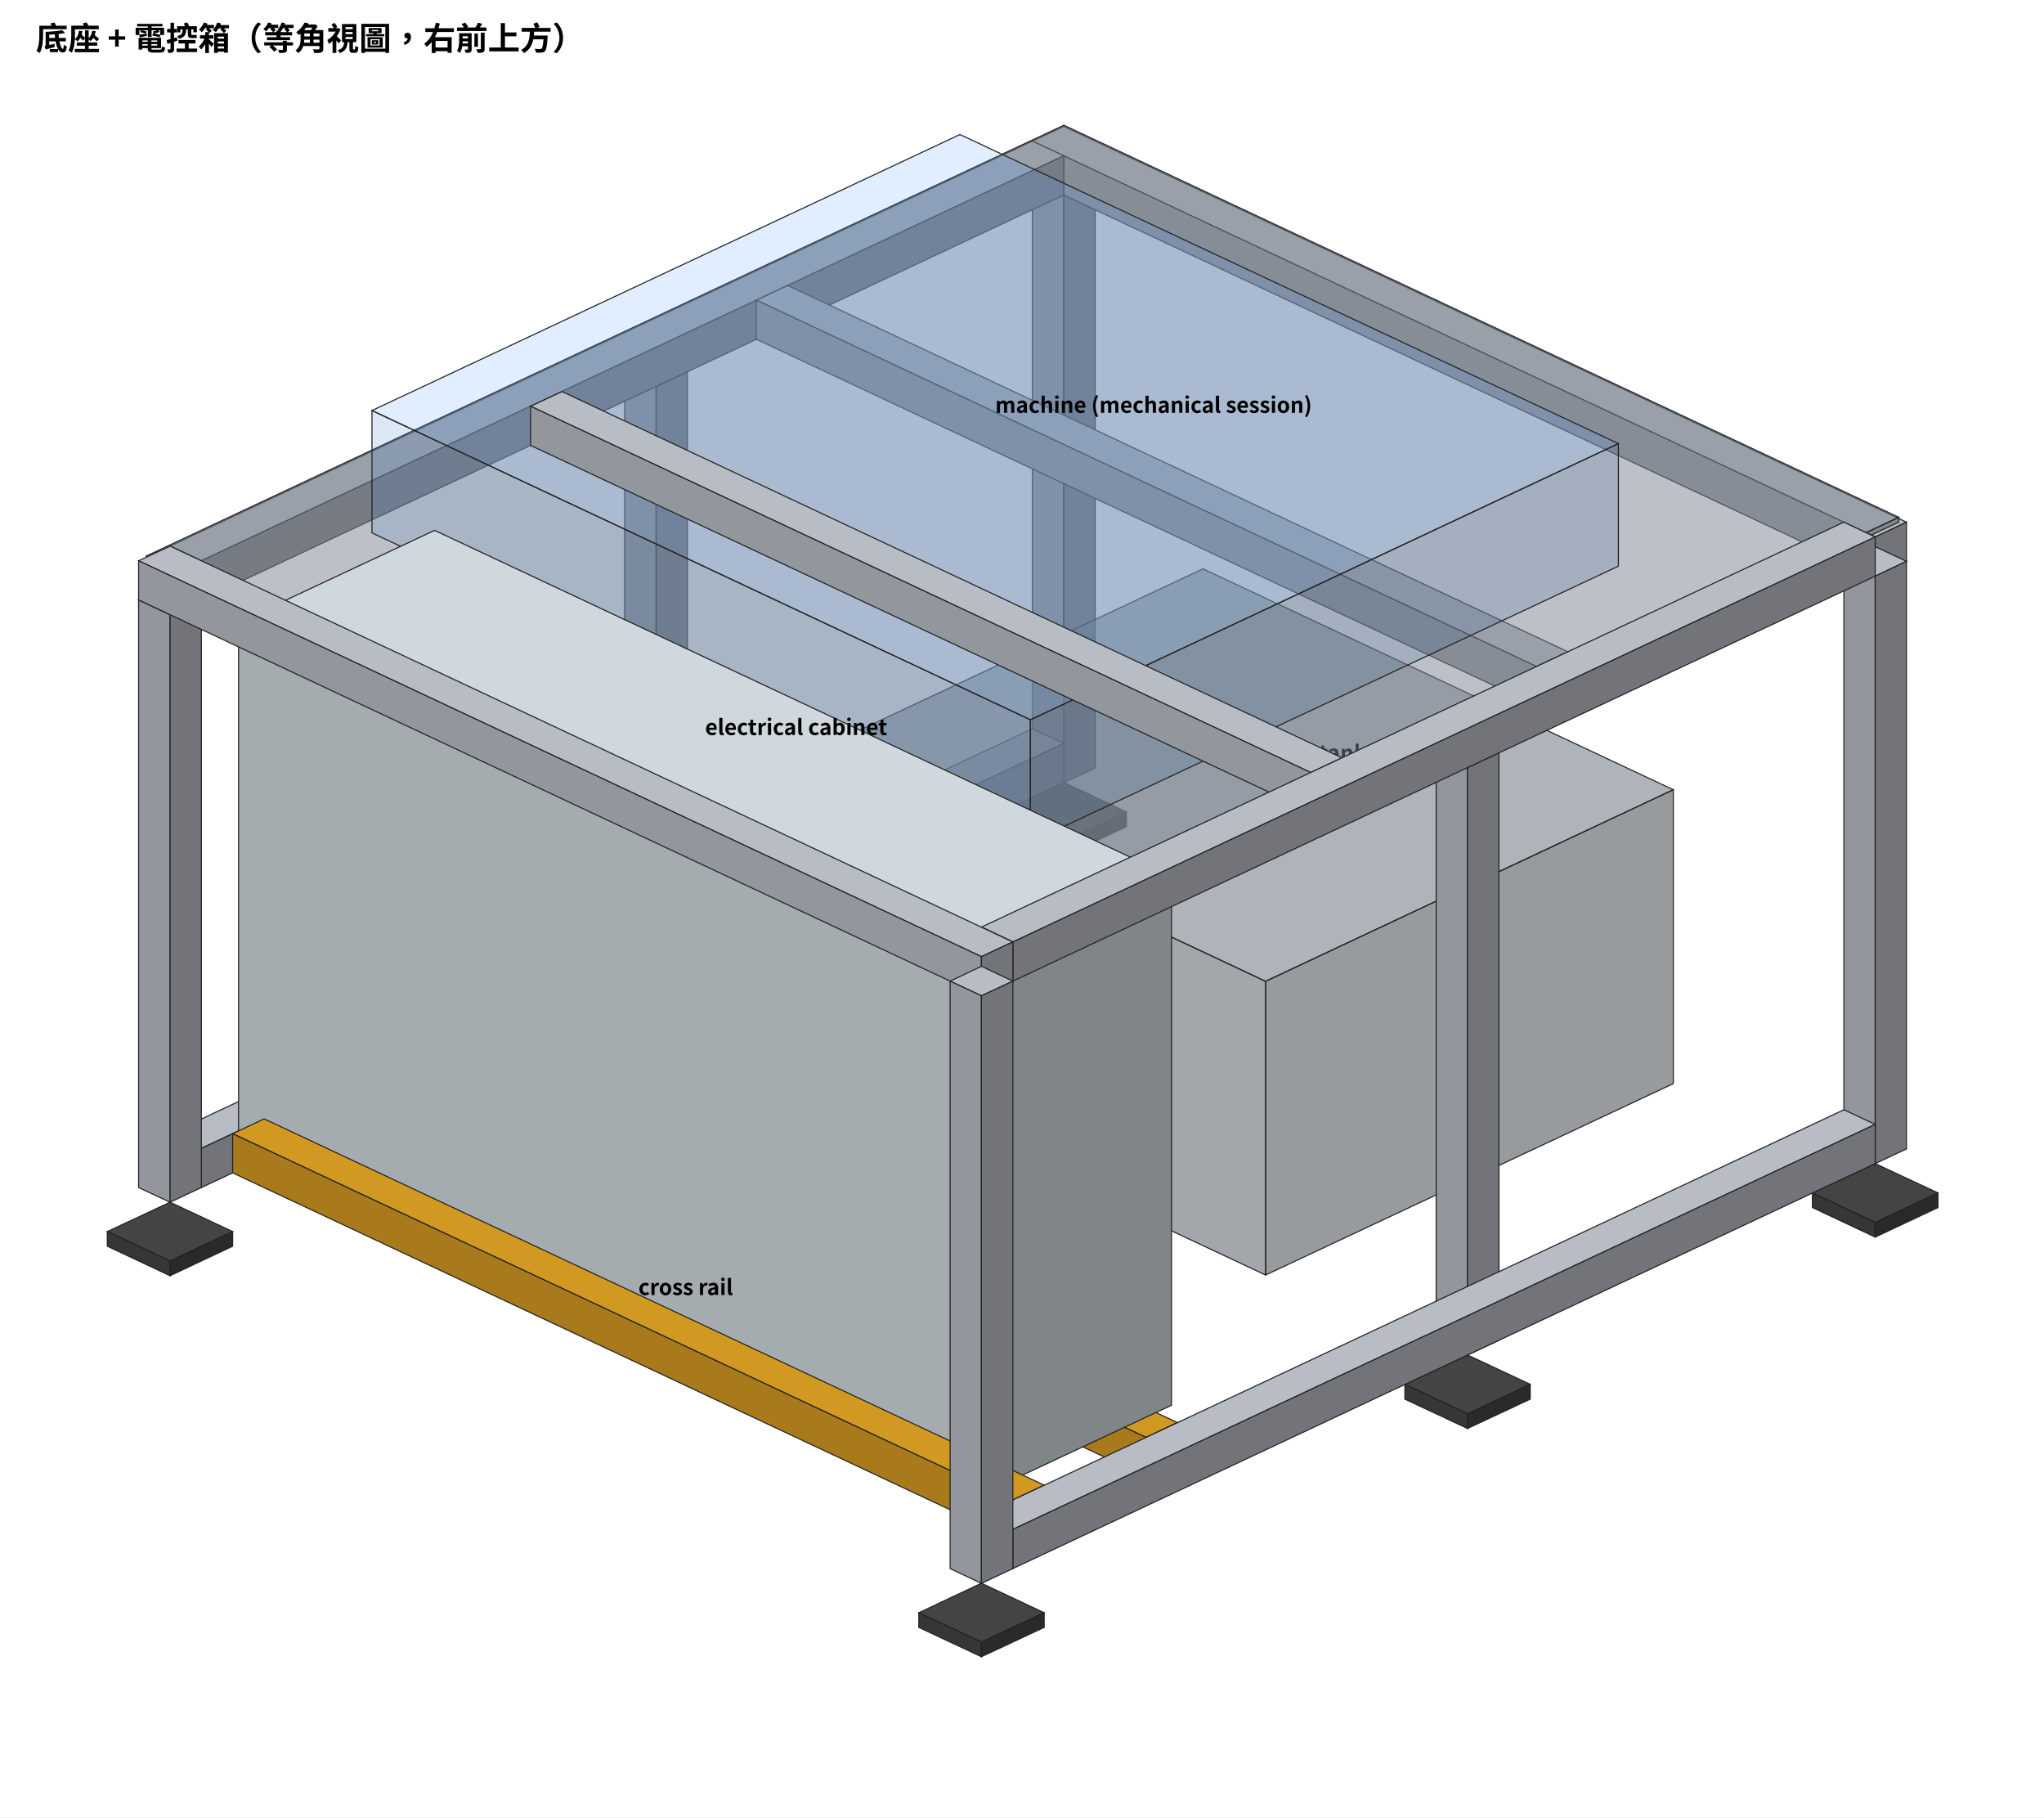
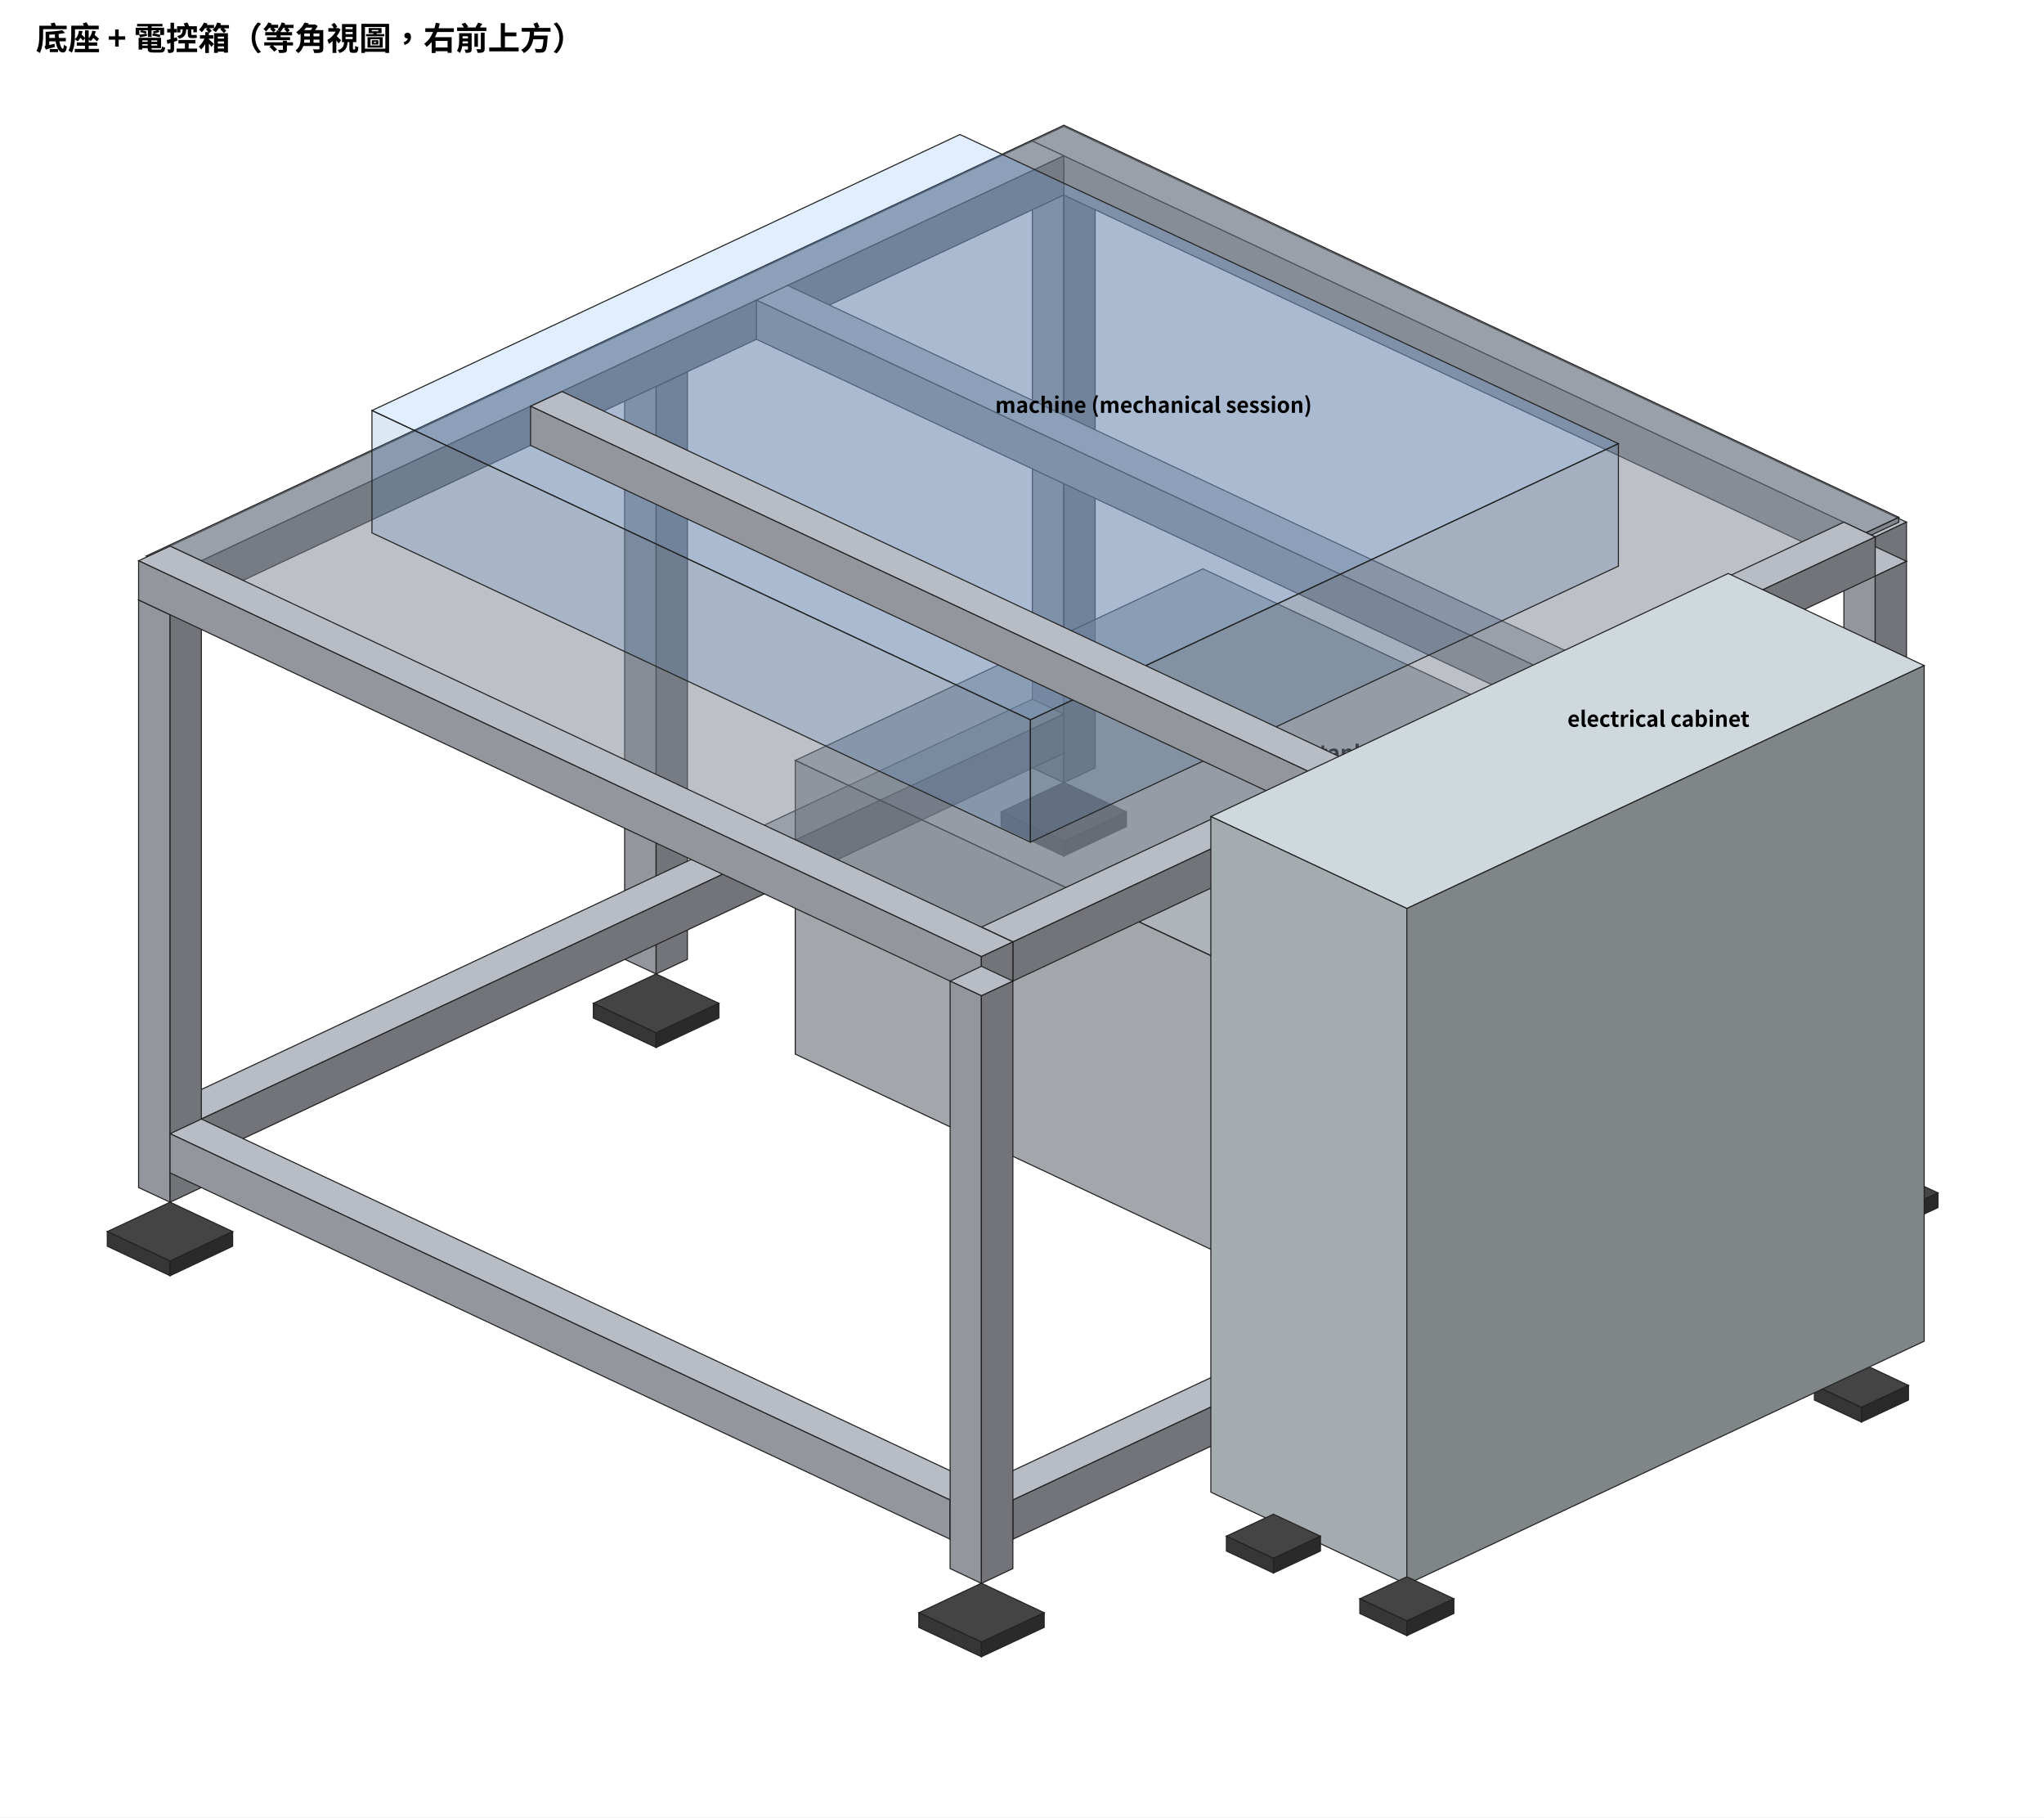
<svg xmlns="http://www.w3.org/2000/svg" width="1143" height="1016" viewBox="0 0 1143 1016" font-family="Noto Sans CJK TC, sans-serif">
  <rect width="100%" height="100%" fill="#fff" />
  <text x="20" y="28" font-size="18" font-weight="bold">底座 + 電控箱（等角視圖，右前上方）</text>
  <polygon points="559.8,453.9 594.9,470.4 629.9,453.9 594.9,437.4" fill="#444444" fill-opacity="1.00" stroke="#222" stroke-width="0.6" />
  <polygon points="559.8,462.1 594.9,478.6 594.9,470.4 559.8,453.9" fill="#363636" fill-opacity="1.00" stroke="#222" stroke-width="0.6" />
  <polygon points="594.9,478.6 629.9,462.1 629.9,453.9 594.9,470.4" fill="#2a2a2a" fill-opacity="1.00" stroke="#222" stroke-width="0.6" />
  <polygon points="577.3,100.8 594.9,109.0 612.4,100.8 594.9,92.6" fill="#b8bcc4" fill-opacity="1.00" stroke="#222" stroke-width="0.6" />
  <polygon points="577.3,429.3 594.9,437.5 594.9,109.0 577.3,100.8" fill="#93969c" fill-opacity="1.00" stroke="#222" stroke-width="0.6" />
  <polygon points="594.9,437.5 612.4,429.3 612.4,100.8 594.9,109.0" fill="#727479" fill-opacity="1.00" stroke="#222" stroke-width="0.6" />
  <polygon points="331.8,560.9 366.9,577.4 402.0,560.9 366.9,544.5" fill="#444444" fill-opacity="1.00" stroke="#222" stroke-width="0.6" />
  <polygon points="331.8,569.1 366.9,585.6 366.9,577.4 331.8,560.9" fill="#363636" fill-opacity="1.00" stroke="#222" stroke-width="0.6" />
  <polygon points="366.9,585.6 402.0,569.1 402.0,560.9 366.9,577.4" fill="#2a2a2a" fill-opacity="1.00" stroke="#222" stroke-width="0.6" />
  <polygon points="349.3,207.8 366.9,216.1 384.4,207.8 366.9,199.6" fill="#b8bcc4" fill-opacity="1.00" stroke="#222" stroke-width="0.6" />
  <polygon points="349.3,536.3 366.9,544.5 366.9,216.1 349.3,207.8" fill="#93969c" fill-opacity="1.00" stroke="#222" stroke-width="0.6" />
  <polygon points="366.9,544.5 384.4,536.3 384.4,207.8 366.9,216.1" fill="#727479" fill-opacity="1.00" stroke="#222" stroke-width="0.6" />
  <polygon points="577.3,78.9 1048.6,300.2 1066.1,291.9 594.9,70.7" fill="#b8bcc4" fill-opacity="1.00" stroke="#222" stroke-width="0.6" />
  <polygon points="577.3,100.8 1048.6,322.1 1048.6,300.2 577.3,78.9" fill="#93969c" fill-opacity="1.00" stroke="#222" stroke-width="0.6" />
  <polygon points="1048.6,322.1 1066.1,313.8 1066.1,291.9 1048.6,300.2" fill="#727479" fill-opacity="1.00" stroke="#222" stroke-width="0.6" />
-   <polygon points="95.1,633.8 112.6,642.0 594.9,415.6 577.3,407.4" fill="#b8bcc4" fill-opacity="1.00" stroke="#222" stroke-width="0.6" />
-   <polygon points="95.1,655.7 112.6,663.9 112.6,642.0 95.1,633.8" fill="#93969c" fill-opacity="1.00" stroke="#222" stroke-width="0.6" />
-   <polygon points="112.6,663.9 594.9,437.5 594.9,415.6 112.6,642.0" fill="#727479" fill-opacity="1.00" stroke="#222" stroke-width="0.6" />
+   <polygon points="95.1,617.3 112.6,625.6 594.9,399.2 577.3,390.9" fill="#b8bcc4" fill-opacity="1.00" stroke="#222" stroke-width="0.6" />
+   <polygon points="95.1,639.2 112.6,647.5 112.6,625.6 95.1,617.3" fill="#93969c" fill-opacity="1.00" stroke="#222" stroke-width="0.6" />
+   <polygon points="112.6,647.5 594.9,421.1 594.9,399.2 112.6,625.6" fill="#727479" fill-opacity="1.00" stroke="#222" stroke-width="0.6" />
  <polygon points="95.1,305.3 112.6,313.5 594.9,87.1 577.3,78.9" fill="#b8bcc4" fill-opacity="1.00" stroke="#222" stroke-width="0.6" />
  <polygon points="95.1,327.2 112.6,335.4 112.6,313.5 95.1,305.3" fill="#93969c" fill-opacity="1.00" stroke="#222" stroke-width="0.6" />
  <polygon points="112.6,335.4 594.9,109.0 594.9,87.1 112.6,313.5" fill="#727479" fill-opacity="1.00" stroke="#222" stroke-width="0.6" />
  <polygon points="444.7,425.1 707.7,548.6 935.7,441.5 672.7,318.0" fill="#6e7681" fill-opacity="0.55" stroke="#222" stroke-width="0.6" />
  <polygon points="444.7,589.3 707.7,712.8 707.7,548.6 444.7,425.1" fill="#585e67" fill-opacity="0.55" stroke="#222" stroke-width="0.6" />
  <polygon points="707.7,712.8 935.7,605.8 935.7,441.5 707.7,548.6" fill="#44494f" fill-opacity="0.55" stroke="#222" stroke-width="0.6" />
  <text x="690.2" y="425.3" font-size="12" font-weight="bold" fill="#000">coolant tank</text>
  <polygon points="423.0,167.8 859.2,372.6 876.8,364.4 440.5,159.6" fill="#b8bcc4" fill-opacity="1.00" stroke="#222" stroke-width="0.6" />
  <polygon points="423.0,189.7 859.2,394.5 859.2,372.6 423.0,167.8" fill="#93969c" fill-opacity="1.00" stroke="#222" stroke-width="0.6" />
  <polygon points="859.2,394.5 876.8,386.3 876.8,364.4 859.2,372.6" fill="#727479" fill-opacity="1.00" stroke="#222" stroke-width="0.6" />
  <polygon points="1013.5,666.9 1048.6,683.4 1083.7,666.9 1048.6,650.5" fill="#444444" fill-opacity="1.00" stroke="#222" stroke-width="0.6" />
  <polygon points="1013.5,675.1 1048.6,691.6 1048.6,683.4 1013.5,666.9" fill="#363636" fill-opacity="1.00" stroke="#222" stroke-width="0.6" />
  <polygon points="1048.6,691.6 1083.7,675.1 1083.7,666.9 1048.6,683.4" fill="#2a2a2a" fill-opacity="1.00" stroke="#222" stroke-width="0.6" />
  <polygon points="1031.1,313.8 1048.6,322.1 1066.1,313.8 1048.6,305.6" fill="#b8bcc4" fill-opacity="1.00" stroke="#222" stroke-width="0.6" />
  <polygon points="1031.1,642.3 1048.6,650.5 1048.6,322.1 1031.1,313.8" fill="#93969c" fill-opacity="1.00" stroke="#222" stroke-width="0.6" />
  <polygon points="1048.6,650.5 1066.1,642.3 1066.1,313.8 1048.6,322.1" fill="#727479" fill-opacity="1.00" stroke="#222" stroke-width="0.6" />
  <polygon points="81.9,310.8 548.8,530.0 1061.8,289.2 594.9,70.0" fill="#7d8590" fill-opacity="0.50" stroke="#222" stroke-width="0.6" />
  <polygon points="81.9,313.5 548.8,532.7 548.8,530.0 81.9,310.8" fill="#646a73" fill-opacity="0.50" stroke="#222" stroke-width="0.6" />
  <polygon points="548.8,532.7 1061.8,291.9 1061.8,289.2 548.8,530.0" fill="#4d5259" fill-opacity="0.50" stroke="#222" stroke-width="0.6" />
  <polygon points="208.0,229.5 576.2,402.4 905.0,248.0 536.8,75.2" fill="#58a6ff" fill-opacity="0.18" stroke="#222" stroke-width="0.6" />
  <polygon points="208.0,297.9 576.2,470.8 576.2,402.4 208.0,229.5" fill="#4684cc" fill-opacity="0.18" stroke="#222" stroke-width="0.6" />
  <polygon points="576.2,470.8 905.0,316.5 905.0,248.0 576.2,402.4" fill="#36669e" fill-opacity="0.18" stroke="#222" stroke-width="0.6" />
  <text x="556.5" y="230.8" font-size="12" font-weight="bold" fill="#000">machine (mechanical session)</text>
  <polygon points="60.0,688.5 95.1,705.0 130.1,688.5 95.1,672.1" fill="#444444" fill-opacity="1.00" stroke="#222" stroke-width="0.6" />
  <polygon points="60.0,696.7 95.1,713.2 95.1,705.0 60.0,688.5" fill="#363636" fill-opacity="1.00" stroke="#222" stroke-width="0.6" />
  <polygon points="95.1,713.2 130.1,696.7 130.1,688.5 95.1,705.0" fill="#2a2a2a" fill-opacity="1.00" stroke="#222" stroke-width="0.6" />
  <polygon points="77.5,335.4 95.1,343.7 112.6,335.4 95.1,327.2" fill="#b8bcc4" fill-opacity="1.00" stroke="#222" stroke-width="0.6" />
  <polygon points="77.5,663.9 95.1,672.1 95.1,343.7 77.5,335.4" fill="#93969c" fill-opacity="1.00" stroke="#222" stroke-width="0.6" />
  <polygon points="95.1,672.1 112.6,663.9 112.6,335.4 95.1,343.7" fill="#727479" fill-opacity="1.00" stroke="#222" stroke-width="0.6" />
  <polygon points="296.7,227.1 733.0,431.9 750.5,423.7 314.3,218.9" fill="#b8bcc4" fill-opacity="1.00" stroke="#222" stroke-width="0.6" />
  <polygon points="296.7,249.0 733.0,453.8 733.0,431.9 296.7,227.1" fill="#93969c" fill-opacity="1.00" stroke="#222" stroke-width="0.6" />
  <polygon points="733.0,453.8 750.5,445.6 750.5,423.7 733.0,431.9" fill="#727479" fill-opacity="1.00" stroke="#222" stroke-width="0.6" />
-   <polygon points="204.7,598.8 640.9,803.6 658.4,795.3 222.2,590.5" fill="#d29922" fill-opacity="1.00" stroke="#222" stroke-width="0.6" />
-   <polygon points="204.7,620.7 640.9,825.5 640.9,803.6 204.7,598.8" fill="#a87a1b" fill-opacity="1.00" stroke="#222" stroke-width="0.6" />
-   <polygon points="640.9,825.5 658.4,817.2 658.4,795.3 640.9,803.6" fill="#825e15" fill-opacity="1.00" stroke="#222" stroke-width="0.6" />
-   <text x="431.5" y="689.1" font-size="12" font-weight="bold" fill="#000">cross rail</text>
-   <polygon points="133.4,347.9 545.5,541.4 655.1,490.0 243.0,296.5" fill="#cfd8dc" fill-opacity="1.00" stroke="#222" stroke-width="0.6" />
-   <polygon points="133.4,643.5 545.5,837.0 545.5,541.4 133.4,347.9" fill="#a5acb0" fill-opacity="1.00" stroke="#222" stroke-width="0.6" />
-   <polygon points="545.5,837.0 655.1,785.6 655.1,490.0 545.5,541.4" fill="#808588" fill-opacity="1.00" stroke="#222" stroke-width="0.6" />
-   <text x="394.3" y="410.9" font-size="12" font-weight="bold" fill="#000">electrical cabinet</text>
+   <polygon points="940.1,739.5 966.4,751.8 992.7,739.5 966.4,727.1" fill="#444444" fill-opacity="1.00" stroke="#222" stroke-width="0.6" />
+   <polygon points="940.1,747.7 966.4,760.0 966.4,751.8 940.1,739.5" fill="#363636" fill-opacity="1.00" stroke="#222" stroke-width="0.6" />
+   <polygon points="966.4,760.0 992.7,747.7 992.7,739.5 966.4,751.8" fill="#2a2a2a" fill-opacity="1.00" stroke="#222" stroke-width="0.6" />
  <polygon points="785.6,773.9 820.6,790.4 855.7,773.9 820.6,757.5" fill="#444444" fill-opacity="1.00" stroke="#222" stroke-width="0.6" />
  <polygon points="785.6,782.2 820.6,798.6 820.6,790.4 785.6,773.9" fill="#363636" fill-opacity="1.00" stroke="#222" stroke-width="0.6" />
  <polygon points="820.6,798.6 855.7,782.2 855.7,773.9 820.6,790.4" fill="#2a2a2a" fill-opacity="1.00" stroke="#222" stroke-width="0.6" />
+   <polygon points="1014.6,774.5 1040.9,786.8 1067.2,774.5 1040.9,762.1" fill="#444444" fill-opacity="1.00" stroke="#222" stroke-width="0.6" />
+   <polygon points="1014.6,782.7 1040.9,795.0 1040.9,786.8 1014.6,774.5" fill="#363636" fill-opacity="1.00" stroke="#222" stroke-width="0.6" />
+   <polygon points="1040.9,795.0 1067.2,782.7 1067.2,774.5 1040.9,786.8" fill="#2a2a2a" fill-opacity="1.00" stroke="#222" stroke-width="0.6" />
  <polygon points="803.1,420.9 820.6,429.1 838.2,420.9 820.6,412.6" fill="#b8bcc4" fill-opacity="1.00" stroke="#222" stroke-width="0.6" />
  <polygon points="803.1,749.3 820.6,757.5 820.6,429.1 803.1,420.9" fill="#93969c" fill-opacity="1.00" stroke="#222" stroke-width="0.6" />
  <polygon points="820.6,757.5 838.2,749.3 838.2,420.9 820.6,429.1" fill="#727479" fill-opacity="1.00" stroke="#222" stroke-width="0.6" />
-   <polygon points="130.1,633.8 566.4,838.6 583.9,830.3 147.7,625.5" fill="#d29922" fill-opacity="1.00" stroke="#222" stroke-width="0.6" />
-   <polygon points="130.1,655.7 566.4,860.5 566.4,838.6 130.1,633.8" fill="#a87a1b" fill-opacity="1.00" stroke="#222" stroke-width="0.6" />
-   <polygon points="566.4,860.5 583.9,852.2 583.9,830.3 566.4,838.6" fill="#825e15" fill-opacity="1.00" stroke="#222" stroke-width="0.6" />
-   <text x="357.0" y="724.0" font-size="12" font-weight="bold" fill="#000">cross rail</text>
-   <polygon points="548.8,846.8 566.4,855.0 1048.6,628.6 1031.1,620.4" fill="#b8bcc4" fill-opacity="1.00" stroke="#222" stroke-width="0.6" />
-   <polygon points="548.8,868.7 566.4,876.9 566.4,855.0 548.8,846.8" fill="#93969c" fill-opacity="1.00" stroke="#222" stroke-width="0.6" />
-   <polygon points="566.4,876.9 1048.6,650.5 1048.6,628.6 566.4,855.0" fill="#727479" fill-opacity="1.00" stroke="#222" stroke-width="0.6" />
+   <polygon points="811.9,674.1 821.7,678.7 848.0,666.4 838.2,661.7" fill="#d29922" fill-opacity="1.00" stroke="#222" stroke-width="0.6" />
+   <polygon points="811.9,706.9 821.7,711.6 821.7,678.7 811.9,674.1" fill="#a87a1b" fill-opacity="1.00" stroke="#222" stroke-width="0.6" />
+   <polygon points="821.7,711.6 848.0,699.2 848.0,666.4 821.7,678.7" fill="#825e15" fill-opacity="1.00" stroke="#222" stroke-width="0.6" />
+   <polygon points="811.9,427.7 821.7,432.4 848.0,420.0 838.2,415.4" fill="#d29922" fill-opacity="1.00" stroke="#222" stroke-width="0.6" />
+   <polygon points="811.9,460.6 821.7,465.2 821.7,432.4 811.9,427.7" fill="#a87a1b" fill-opacity="1.00" stroke="#222" stroke-width="0.6" />
+   <polygon points="821.7,465.2 848.0,452.9 848.0,420.0 821.7,432.4" fill="#825e15" fill-opacity="1.00" stroke="#222" stroke-width="0.6" />
+   <text x="830.0" y="415.9" font-size="12" font-weight="bold" fill="#000">bracket</text>
+   <polygon points="548.8,830.4 566.4,838.6 1048.6,612.2 1031.1,604.0" fill="#b8bcc4" fill-opacity="1.00" stroke="#222" stroke-width="0.6" />
+   <polygon points="548.8,852.3 566.4,860.5 566.4,838.6 548.8,830.4" fill="#93969c" fill-opacity="1.00" stroke="#222" stroke-width="0.6" />
+   <polygon points="566.4,860.5 1048.6,634.1 1048.6,612.2 566.4,838.6" fill="#727479" fill-opacity="1.00" stroke="#222" stroke-width="0.6" />
  <polygon points="548.8,518.3 566.4,526.6 1048.6,300.2 1031.1,291.9" fill="#b8bcc4" fill-opacity="1.00" stroke="#222" stroke-width="0.6" />
  <polygon points="548.8,540.2 566.4,548.5 566.4,526.6 548.8,518.3" fill="#93969c" fill-opacity="1.00" stroke="#222" stroke-width="0.6" />
  <polygon points="566.4,548.5 1048.6,322.1 1048.6,300.2 566.4,526.6" fill="#727479" fill-opacity="1.00" stroke="#222" stroke-width="0.6" />
+   <polygon points="95.1,633.8 531.3,838.6 548.8,830.4 112.6,625.6" fill="#b8bcc4" fill-opacity="1.00" stroke="#222" stroke-width="0.6" />
+   <polygon points="95.1,655.7 531.3,860.5 531.3,838.6 95.1,633.8" fill="#93969c" fill-opacity="1.00" stroke="#222" stroke-width="0.6" />
+   <polygon points="531.3,860.5 548.8,852.3 548.8,830.4 531.3,838.6" fill="#727479" fill-opacity="1.00" stroke="#222" stroke-width="0.6" />
  <polygon points="77.5,313.5 548.8,534.8 566.4,526.6 95.1,305.3" fill="#b8bcc4" fill-opacity="1.00" stroke="#222" stroke-width="0.6" />
  <polygon points="77.5,335.4 548.8,556.7 548.8,534.8 77.5,313.5" fill="#93969c" fill-opacity="1.00" stroke="#222" stroke-width="0.6" />
  <polygon points="548.8,556.7 566.4,548.5 566.4,526.6 548.8,534.8" fill="#727479" fill-opacity="1.00" stroke="#222" stroke-width="0.6" />
+   <polygon points="677.1,456.5 786.7,507.9 1076.0,372.1 966.4,320.6" fill="#cfd8dc" fill-opacity="1.00" stroke="#222" stroke-width="0.6" />
+   <polygon points="677.1,834.2 786.7,885.7 786.7,507.9 677.1,456.5" fill="#a5acb0" fill-opacity="1.00" stroke="#222" stroke-width="0.6" />
+   <polygon points="786.7,885.7 1076.0,749.8 1076.0,372.1 786.7,507.9" fill="#808588" fill-opacity="1.00" stroke="#222" stroke-width="0.6" />
+   <text x="876.5" y="406.3" font-size="12" font-weight="bold" fill="#000">electrical cabinet</text>
+   <polygon points="685.8,858.8 712.1,871.2 738.4,858.8 712.1,846.5" fill="#444444" fill-opacity="1.00" stroke="#222" stroke-width="0.6" />
+   <polygon points="685.8,867.1 712.1,879.4 712.1,871.2 685.8,858.8" fill="#363636" fill-opacity="1.00" stroke="#222" stroke-width="0.6" />
+   <polygon points="712.1,879.4 738.4,867.1 738.4,858.8 712.1,871.2" fill="#2a2a2a" fill-opacity="1.00" stroke="#222" stroke-width="0.6" />
+   <polygon points="760.4,893.8 786.7,906.2 813.0,893.8 786.7,881.5" fill="#444444" fill-opacity="1.00" stroke="#222" stroke-width="0.6" />
+   <polygon points="760.4,902.0 786.7,914.4 786.7,906.2 760.4,893.8" fill="#363636" fill-opacity="1.00" stroke="#222" stroke-width="0.6" />
+   <polygon points="786.7,914.4 813.0,902.0 813.0,893.8 786.7,906.2" fill="#2a2a2a" fill-opacity="1.00" stroke="#222" stroke-width="0.6" />
  <polygon points="513.8,901.6 548.8,918.0 583.9,901.6 548.8,885.1" fill="#444444" fill-opacity="1.00" stroke="#222" stroke-width="0.6" />
  <polygon points="513.8,909.8 548.8,926.2 548.8,918.0 513.8,901.6" fill="#363636" fill-opacity="1.00" stroke="#222" stroke-width="0.6" />
  <polygon points="548.8,926.2 583.9,909.8 583.9,901.6 548.8,918.0" fill="#2a2a2a" fill-opacity="1.00" stroke="#222" stroke-width="0.6" />
  <polygon points="531.3,548.5 548.8,556.7 566.4,548.5 548.8,540.2" fill="#b8bcc4" fill-opacity="1.00" stroke="#222" stroke-width="0.6" />
  <polygon points="531.3,876.9 548.8,885.2 548.8,556.7 531.3,548.5" fill="#93969c" fill-opacity="1.00" stroke="#222" stroke-width="0.6" />
  <polygon points="548.8,885.2 566.4,876.9 566.4,548.5 548.8,556.7" fill="#727479" fill-opacity="1.00" stroke="#222" stroke-width="0.6" />
</svg>
